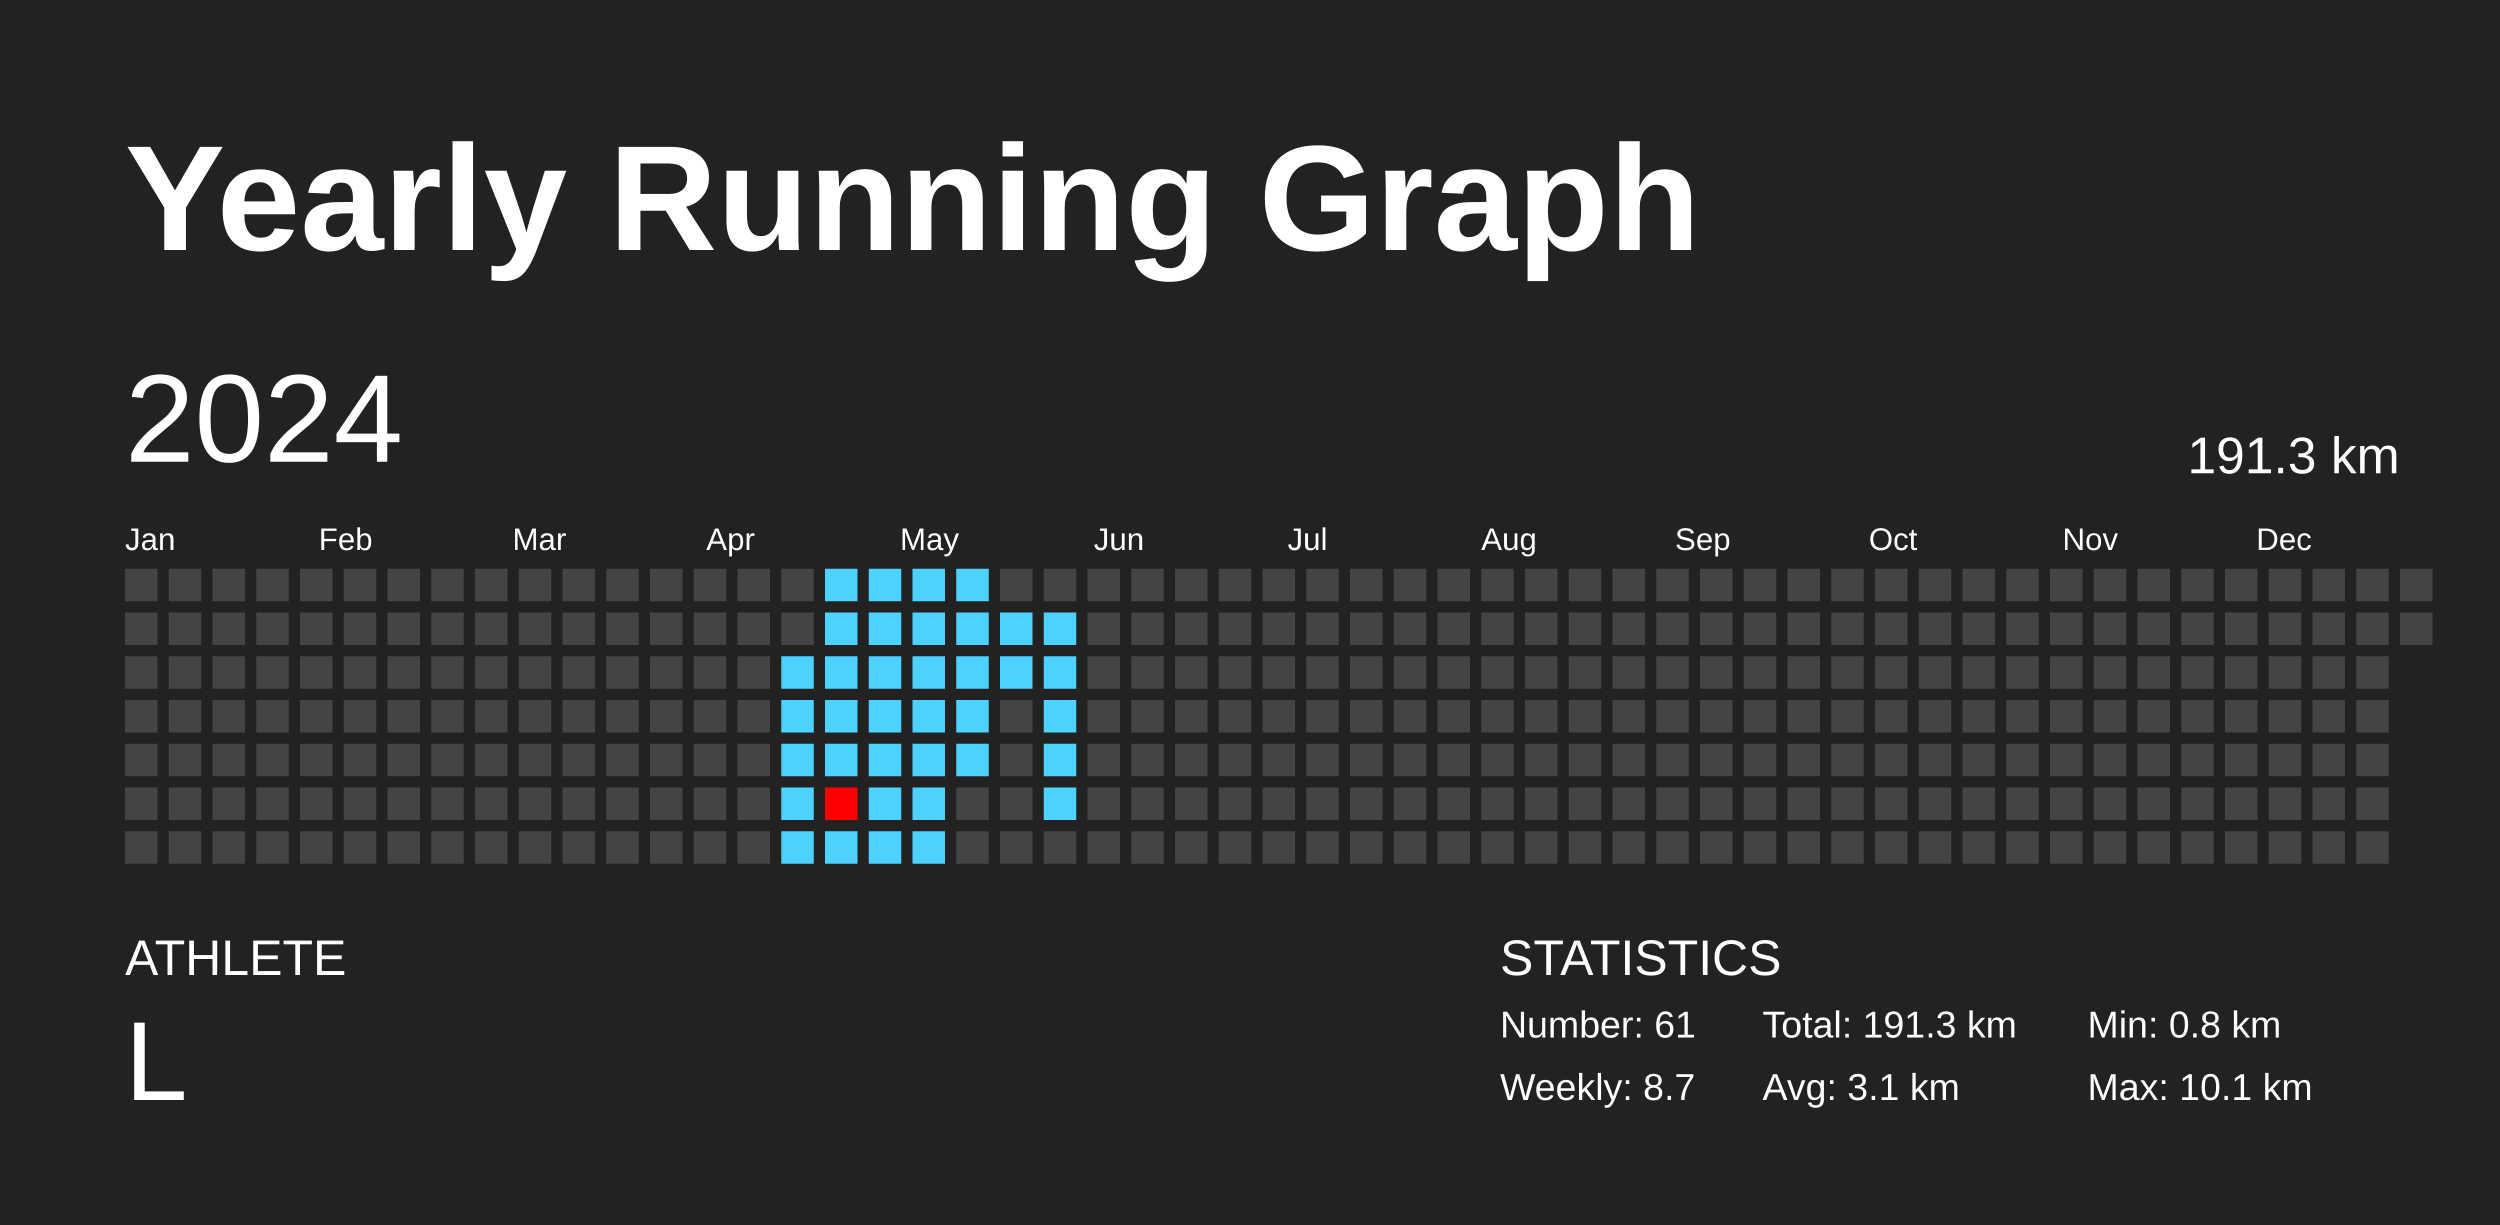
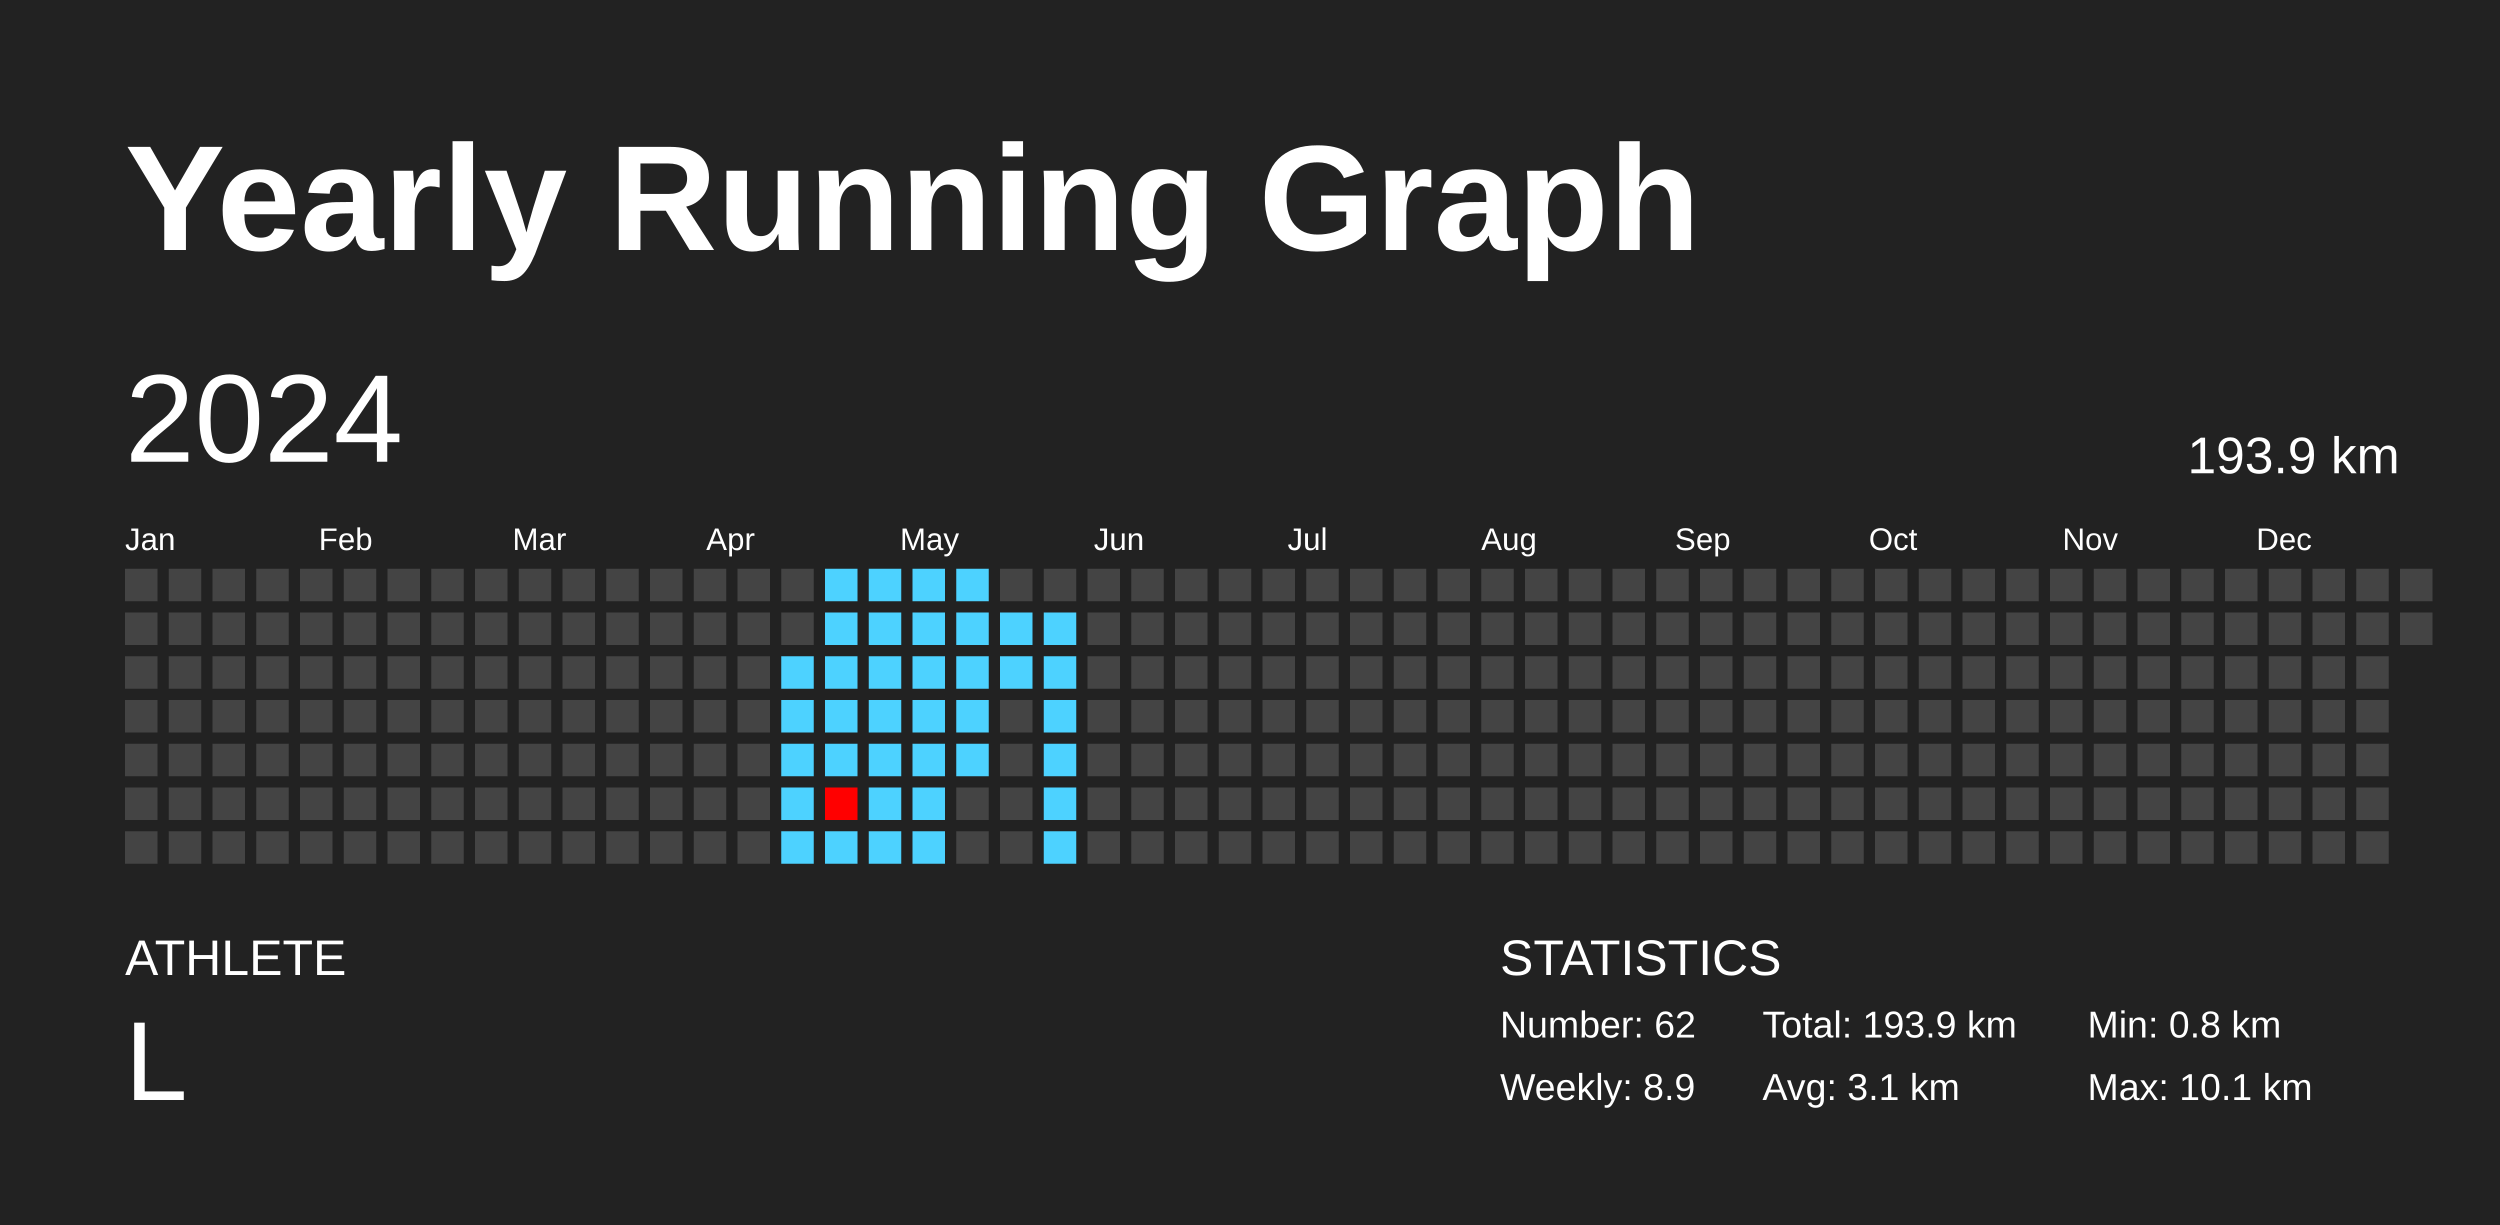
<svg xmlns="http://www.w3.org/2000/svg" baseProfile="full" height="98mm" version="1.1" viewBox="0,0,200,98" width="200mm">
  <defs />
  <rect fill="#222222" height="98" width="200" x="0" y="0" />
  <text fill="#FFFFFF" style="font-size:12px; font-family:Arial; font-weight:bold;" x="10" y="20">Yearly Running Graph</text>
  <text fill="#FFFFFF" style="font-size:4px; font-family:Arial" x="10" y="78">ATHLETE</text>
  <text fill="#FFFFFF" style="font-size:9px; font-family:Arial" x="10" y="88">L</text>
  <text fill="#FFFFFF" style="font-size:4px; font-family:Arial" x="120" y="78">STATISTICS</text>
-   <text fill="#FFFFFF" style="font-size:3px; font-family:Arial" x="120" y="83">Number: 61</text>
-   <text fill="#FFFFFF" style="font-size:3px; font-family:Arial" x="120" y="88">Weekly: 8.7</text>
-   <text fill="#FFFFFF" style="font-size:3px; font-family:Arial" x="141" y="83">Total: 191.3 km</text>
+   <text fill="#FFFFFF" style="font-size:3px; font-family:Arial" x="120" y="83">Number: 62</text>
+   <text fill="#FFFFFF" style="font-size:3px; font-family:Arial" x="120" y="88">Weekly: 8.9</text>
+   <text fill="#FFFFFF" style="font-size:3px; font-family:Arial" x="141" y="83">Total: 193.9 km</text>
  <text fill="#FFFFFF" style="font-size:3px; font-family:Arial" x="141" y="88">Avg: 3.1 km</text>
  <text fill="#FFFFFF" style="font-size:3px; font-family:Arial" x="167" y="83">Min: 0.8 km</text>
  <text fill="#FFFFFF" style="font-size:3px; font-family:Arial" x="167" y="88">Max: 10.1 km</text>
  <text dominant-baseline="hanging" fill="#FFFFFF" style="font-size:10.0px; font-family:Arial;" x="10" y="30">2024</text>
-   <text dominant-baseline="hanging" fill="#FFFFFF" style="font-size:4.125px; font-family:Arial;" x="175" y="35">191.3 km</text>
+   <text dominant-baseline="hanging" fill="#FFFFFF" style="font-size:4.125px; font-family:Arial;" x="175" y="35">193.9 km</text>
  <text fill="#FFFFFF" style="font-size:2.5px; font-family:Arial" x="10.0" y="44">Jan</text>
  <text fill="#FFFFFF" style="font-size:2.5px; font-family:Arial" x="25.5" y="44">Feb</text>
  <text fill="#FFFFFF" style="font-size:2.5px; font-family:Arial" x="41.0" y="44">Mar</text>
  <text fill="#FFFFFF" style="font-size:2.5px; font-family:Arial" x="56.5" y="44">Apr</text>
  <text fill="#FFFFFF" style="font-size:2.5px; font-family:Arial" x="72.0" y="44">May</text>
  <text fill="#FFFFFF" style="font-size:2.5px; font-family:Arial" x="87.5" y="44">Jun</text>
  <text fill="#FFFFFF" style="font-size:2.5px; font-family:Arial" x="103.0" y="44">Jul</text>
  <text fill="#FFFFFF" style="font-size:2.5px; font-family:Arial" x="118.5" y="44">Aug</text>
  <text fill="#FFFFFF" style="font-size:2.5px; font-family:Arial" x="134.0" y="44">Sep</text>
  <text fill="#FFFFFF" style="font-size:2.5px; font-family:Arial" x="149.5" y="44">Oct</text>
  <text fill="#FFFFFF" style="font-size:2.5px; font-family:Arial" x="165.0" y="44">Nov</text>
  <text fill="#FFFFFF" style="font-size:2.5px; font-family:Arial" x="180.5" y="44">Dec</text>
  <rect fill="#444444" height="2.6" width="2.6" x="10.0" y="45.5" />
  <rect fill="#444444" height="2.6" width="2.6" x="10.0" y="49.0" />
  <rect fill="#444444" height="2.6" width="2.6" x="10.0" y="52.5" />
  <rect fill="#444444" height="2.6" width="2.6" x="10.0" y="56.0" />
  <rect fill="#444444" height="2.6" width="2.6" x="10.0" y="59.5" />
  <rect fill="#444444" height="2.6" width="2.6" x="10.0" y="63.0" />
  <rect fill="#444444" height="2.6" width="2.6" x="10.0" y="66.5" />
  <rect fill="#444444" height="2.6" width="2.6" x="13.5" y="45.5" />
  <rect fill="#444444" height="2.6" width="2.6" x="13.5" y="49.0" />
  <rect fill="#444444" height="2.6" width="2.6" x="13.5" y="52.5" />
  <rect fill="#444444" height="2.6" width="2.6" x="13.5" y="56.0" />
  <rect fill="#444444" height="2.6" width="2.6" x="13.5" y="59.5" />
  <rect fill="#444444" height="2.6" width="2.6" x="13.5" y="63.0" />
  <rect fill="#444444" height="2.6" width="2.6" x="13.5" y="66.5" />
  <rect fill="#444444" height="2.6" width="2.6" x="17.0" y="45.5" />
  <rect fill="#444444" height="2.6" width="2.6" x="17.0" y="49.0" />
  <rect fill="#444444" height="2.6" width="2.6" x="17.0" y="52.5" />
  <rect fill="#444444" height="2.6" width="2.6" x="17.0" y="56.0" />
  <rect fill="#444444" height="2.6" width="2.6" x="17.0" y="59.5" />
  <rect fill="#444444" height="2.6" width="2.6" x="17.0" y="63.0" />
  <rect fill="#444444" height="2.6" width="2.6" x="17.0" y="66.5" />
  <rect fill="#444444" height="2.6" width="2.6" x="20.5" y="45.5" />
  <rect fill="#444444" height="2.6" width="2.6" x="20.5" y="49.0" />
  <rect fill="#444444" height="2.6" width="2.6" x="20.5" y="52.5" />
  <rect fill="#444444" height="2.6" width="2.6" x="20.5" y="56.0" />
  <rect fill="#444444" height="2.6" width="2.6" x="20.5" y="59.5" />
  <rect fill="#444444" height="2.6" width="2.6" x="20.5" y="63.0" />
  <rect fill="#444444" height="2.6" width="2.6" x="20.5" y="66.5" />
  <rect fill="#444444" height="2.6" width="2.6" x="24.0" y="45.5" />
  <rect fill="#444444" height="2.6" width="2.6" x="24.0" y="49.0" />
  <rect fill="#444444" height="2.6" width="2.6" x="24.0" y="52.5" />
  <rect fill="#444444" height="2.6" width="2.6" x="24.0" y="56.0" />
  <rect fill="#444444" height="2.6" width="2.6" x="24.0" y="59.5" />
  <rect fill="#444444" height="2.6" width="2.6" x="24.0" y="63.0" />
  <rect fill="#444444" height="2.6" width="2.6" x="24.0" y="66.5" />
  <rect fill="#444444" height="2.6" width="2.6" x="27.5" y="45.5" />
  <rect fill="#444444" height="2.6" width="2.6" x="27.5" y="49.0" />
  <rect fill="#444444" height="2.6" width="2.6" x="27.5" y="52.5" />
  <rect fill="#444444" height="2.6" width="2.6" x="27.5" y="56.0" />
  <rect fill="#444444" height="2.6" width="2.6" x="27.5" y="59.5" />
  <rect fill="#444444" height="2.6" width="2.6" x="27.5" y="63.0" />
  <rect fill="#444444" height="2.6" width="2.6" x="27.5" y="66.5" />
  <rect fill="#444444" height="2.6" width="2.6" x="31.0" y="45.5" />
  <rect fill="#444444" height="2.6" width="2.6" x="31.0" y="49.0" />
  <rect fill="#444444" height="2.6" width="2.6" x="31.0" y="52.5" />
  <rect fill="#444444" height="2.6" width="2.6" x="31.0" y="56.0" />
  <rect fill="#444444" height="2.6" width="2.6" x="31.0" y="59.5" />
  <rect fill="#444444" height="2.6" width="2.6" x="31.0" y="63.0" />
  <rect fill="#444444" height="2.6" width="2.6" x="31.0" y="66.5" />
  <rect fill="#444444" height="2.6" width="2.6" x="34.5" y="45.5" />
  <rect fill="#444444" height="2.6" width="2.6" x="34.5" y="49.0" />
  <rect fill="#444444" height="2.6" width="2.6" x="34.5" y="52.5" />
  <rect fill="#444444" height="2.6" width="2.6" x="34.5" y="56.0" />
  <rect fill="#444444" height="2.6" width="2.6" x="34.5" y="59.5" />
  <rect fill="#444444" height="2.6" width="2.6" x="34.5" y="63.0" />
  <rect fill="#444444" height="2.6" width="2.6" x="34.5" y="66.5" />
  <rect fill="#444444" height="2.6" width="2.6" x="38.0" y="45.5" />
  <rect fill="#444444" height="2.6" width="2.6" x="38.0" y="49.0" />
  <rect fill="#444444" height="2.6" width="2.6" x="38.0" y="52.5" />
  <rect fill="#444444" height="2.6" width="2.6" x="38.0" y="56.0" />
  <rect fill="#444444" height="2.6" width="2.6" x="38.0" y="59.5" />
  <rect fill="#444444" height="2.6" width="2.6" x="38.0" y="63.0" />
  <rect fill="#444444" height="2.6" width="2.6" x="38.0" y="66.5" />
  <rect fill="#444444" height="2.6" width="2.6" x="41.5" y="45.5" />
  <rect fill="#444444" height="2.6" width="2.6" x="41.5" y="49.0" />
  <rect fill="#444444" height="2.6" width="2.6" x="41.5" y="52.5" />
  <rect fill="#444444" height="2.6" width="2.6" x="41.5" y="56.0" />
  <rect fill="#444444" height="2.6" width="2.6" x="41.5" y="59.5" />
  <rect fill="#444444" height="2.6" width="2.6" x="41.5" y="63.0" />
  <rect fill="#444444" height="2.6" width="2.6" x="41.5" y="66.5" />
  <rect fill="#444444" height="2.6" width="2.6" x="45.0" y="45.5" />
  <rect fill="#444444" height="2.6" width="2.6" x="45.0" y="49.0" />
  <rect fill="#444444" height="2.6" width="2.6" x="45.0" y="52.5" />
  <rect fill="#444444" height="2.6" width="2.6" x="45.0" y="56.0" />
  <rect fill="#444444" height="2.6" width="2.6" x="45.0" y="59.5" />
  <rect fill="#444444" height="2.6" width="2.6" x="45.0" y="63.0" />
  <rect fill="#444444" height="2.6" width="2.6" x="45.0" y="66.5" />
  <rect fill="#444444" height="2.6" width="2.6" x="48.5" y="45.5" />
  <rect fill="#444444" height="2.6" width="2.6" x="48.5" y="49.0" />
  <rect fill="#444444" height="2.6" width="2.6" x="48.5" y="52.5" />
  <rect fill="#444444" height="2.6" width="2.6" x="48.5" y="56.0" />
  <rect fill="#444444" height="2.6" width="2.6" x="48.5" y="59.5" />
  <rect fill="#444444" height="2.6" width="2.6" x="48.5" y="63.0" />
  <rect fill="#444444" height="2.6" width="2.6" x="48.5" y="66.5" />
  <rect fill="#444444" height="2.6" width="2.6" x="52.0" y="45.5" />
  <rect fill="#444444" height="2.6" width="2.6" x="52.0" y="49.0" />
  <rect fill="#444444" height="2.6" width="2.6" x="52.0" y="52.5" />
  <rect fill="#444444" height="2.6" width="2.6" x="52.0" y="56.0" />
  <rect fill="#444444" height="2.6" width="2.6" x="52.0" y="59.5" />
  <rect fill="#444444" height="2.6" width="2.6" x="52.0" y="63.0" />
  <rect fill="#444444" height="2.6" width="2.6" x="52.0" y="66.5" />
  <rect fill="#444444" height="2.6" width="2.6" x="55.5" y="45.5" />
  <rect fill="#444444" height="2.6" width="2.6" x="55.5" y="49.0" />
  <rect fill="#444444" height="2.6" width="2.6" x="55.5" y="52.5" />
  <rect fill="#444444" height="2.6" width="2.6" x="55.5" y="56.0" />
  <rect fill="#444444" height="2.6" width="2.6" x="55.5" y="59.5" />
  <rect fill="#444444" height="2.6" width="2.6" x="55.5" y="63.0" />
  <rect fill="#444444" height="2.6" width="2.6" x="55.5" y="66.5" />
  <rect fill="#444444" height="2.6" width="2.6" x="59.0" y="45.5" />
  <rect fill="#444444" height="2.6" width="2.6" x="59.0" y="49.0" />
  <rect fill="#444444" height="2.6" width="2.6" x="59.0" y="52.5" />
  <rect fill="#444444" height="2.6" width="2.6" x="59.0" y="56.0" />
  <rect fill="#444444" height="2.6" width="2.6" x="59.0" y="59.5" />
  <rect fill="#444444" height="2.6" width="2.6" x="59.0" y="63.0" />
  <rect fill="#444444" height="2.6" width="2.6" x="59.0" y="66.5" />
  <rect fill="#444444" height="2.6" width="2.6" x="62.5" y="45.5" />
  <rect fill="#444444" height="2.6" width="2.6" x="62.5" y="49.0" />
  <rect fill="#4dd2ff" height="2.6" width="2.6" x="62.5" y="52.5" />
  <rect fill="#4dd2ff" height="2.6" width="2.6" x="62.5" y="56.0" />
  <rect fill="#4dd2ff" height="2.6" width="2.6" x="62.5" y="59.5" />
  <rect fill="#4dd2ff" height="2.6" width="2.6" x="62.5" y="63.0" />
  <rect fill="#4dd2ff" height="2.6" width="2.6" x="62.5" y="66.5" />
  <rect fill="#4dd2ff" height="2.6" width="2.6" x="66.0" y="45.5" />
  <rect fill="#4dd2ff" height="2.6" width="2.6" x="66.0" y="49.0" />
  <rect fill="#4dd2ff" height="2.6" width="2.6" x="66.0" y="52.5" />
  <rect fill="#4dd2ff" height="2.6" width="2.6" x="66.0" y="56.0" />
  <rect fill="#4dd2ff" height="2.6" width="2.6" x="66.0" y="59.5" />
  <rect fill="red" height="2.6" width="2.6" x="66.0" y="63.0" />
  <rect fill="#4dd2ff" height="2.6" width="2.6" x="66.0" y="66.5" />
  <rect fill="#4dd2ff" height="2.6" width="2.6" x="69.5" y="45.5" />
  <rect fill="#4dd2ff" height="2.6" width="2.6" x="69.5" y="49.0" />
  <rect fill="#4dd2ff" height="2.6" width="2.6" x="69.5" y="52.5" />
  <rect fill="#4dd2ff" height="2.6" width="2.6" x="69.5" y="56.0" />
  <rect fill="#4dd2ff" height="2.6" width="2.6" x="69.5" y="59.5" />
  <rect fill="#4dd2ff" height="2.6" width="2.6" x="69.5" y="63.0" />
  <rect fill="#4dd2ff" height="2.6" width="2.6" x="69.5" y="66.5" />
  <rect fill="#4dd2ff" height="2.6" width="2.6" x="73.0" y="45.5" />
  <rect fill="#4dd2ff" height="2.6" width="2.6" x="73.0" y="49.0" />
  <rect fill="#4dd2ff" height="2.6" width="2.6" x="73.0" y="52.5" />
  <rect fill="#4dd2ff" height="2.6" width="2.6" x="73.0" y="56.0" />
  <rect fill="#4dd2ff" height="2.6" width="2.6" x="73.0" y="59.5" />
  <rect fill="#4dd2ff" height="2.6" width="2.6" x="73.0" y="63.0" />
  <rect fill="#4dd2ff" height="2.6" width="2.6" x="73.0" y="66.5" />
  <rect fill="#4dd2ff" height="2.6" width="2.6" x="76.5" y="45.5" />
  <rect fill="#4dd2ff" height="2.6" width="2.6" x="76.5" y="49.0" />
  <rect fill="#4dd2ff" height="2.6" width="2.6" x="76.5" y="52.5" />
  <rect fill="#4dd2ff" height="2.6" width="2.6" x="76.5" y="56.0" />
  <rect fill="#4dd2ff" height="2.6" width="2.6" x="76.5" y="59.5" />
  <rect fill="#444444" height="2.6" width="2.6" x="76.5" y="63.0" />
  <rect fill="#444444" height="2.6" width="2.6" x="76.5" y="66.5" />
  <rect fill="#444444" height="2.6" width="2.6" x="80.0" y="45.5" />
  <rect fill="#4dd2ff" height="2.6" width="2.6" x="80.0" y="49.0" />
  <rect fill="#4dd2ff" height="2.6" width="2.6" x="80.0" y="52.5" />
  <rect fill="#444444" height="2.6" width="2.6" x="80.0" y="56.0" />
  <rect fill="#444444" height="2.6" width="2.6" x="80.0" y="59.5" />
  <rect fill="#444444" height="2.6" width="2.6" x="80.0" y="63.0" />
  <rect fill="#444444" height="2.6" width="2.6" x="80.0" y="66.5" />
  <rect fill="#444444" height="2.6" width="2.6" x="83.5" y="45.5" />
  <rect fill="#4dd2ff" height="2.6" width="2.6" x="83.5" y="49.0" />
  <rect fill="#4dd2ff" height="2.6" width="2.6" x="83.5" y="52.5" />
  <rect fill="#4dd2ff" height="2.6" width="2.6" x="83.5" y="56.0" />
  <rect fill="#4dd2ff" height="2.6" width="2.6" x="83.5" y="59.5" />
  <rect fill="#4dd2ff" height="2.6" width="2.6" x="83.5" y="63.0" />
-   <rect fill="#444444" height="2.6" width="2.6" x="83.5" y="66.5" />
+   <rect fill="#4dd2ff" height="2.6" width="2.6" x="83.5" y="66.5" />
  <rect fill="#444444" height="2.6" width="2.6" x="87.0" y="45.5" />
  <rect fill="#444444" height="2.6" width="2.6" x="87.0" y="49.0" />
  <rect fill="#444444" height="2.6" width="2.6" x="87.0" y="52.5" />
  <rect fill="#444444" height="2.6" width="2.6" x="87.0" y="56.0" />
  <rect fill="#444444" height="2.6" width="2.6" x="87.0" y="59.5" />
  <rect fill="#444444" height="2.6" width="2.6" x="87.0" y="63.0" />
  <rect fill="#444444" height="2.6" width="2.6" x="87.0" y="66.5" />
  <rect fill="#444444" height="2.6" width="2.6" x="90.5" y="45.5" />
  <rect fill="#444444" height="2.6" width="2.6" x="90.5" y="49.0" />
  <rect fill="#444444" height="2.6" width="2.6" x="90.5" y="52.5" />
  <rect fill="#444444" height="2.6" width="2.6" x="90.5" y="56.0" />
  <rect fill="#444444" height="2.6" width="2.6" x="90.5" y="59.5" />
  <rect fill="#444444" height="2.6" width="2.6" x="90.5" y="63.0" />
  <rect fill="#444444" height="2.6" width="2.6" x="90.5" y="66.5" />
  <rect fill="#444444" height="2.6" width="2.6" x="94.0" y="45.5" />
  <rect fill="#444444" height="2.6" width="2.6" x="94.0" y="49.0" />
  <rect fill="#444444" height="2.6" width="2.6" x="94.0" y="52.5" />
  <rect fill="#444444" height="2.6" width="2.6" x="94.0" y="56.0" />
  <rect fill="#444444" height="2.6" width="2.6" x="94.0" y="59.5" />
  <rect fill="#444444" height="2.6" width="2.6" x="94.0" y="63.0" />
  <rect fill="#444444" height="2.6" width="2.6" x="94.0" y="66.5" />
  <rect fill="#444444" height="2.6" width="2.6" x="97.5" y="45.5" />
  <rect fill="#444444" height="2.6" width="2.6" x="97.5" y="49.0" />
  <rect fill="#444444" height="2.6" width="2.6" x="97.5" y="52.5" />
  <rect fill="#444444" height="2.6" width="2.6" x="97.5" y="56.0" />
  <rect fill="#444444" height="2.6" width="2.6" x="97.5" y="59.5" />
  <rect fill="#444444" height="2.6" width="2.6" x="97.5" y="63.0" />
  <rect fill="#444444" height="2.6" width="2.6" x="97.5" y="66.5" />
  <rect fill="#444444" height="2.6" width="2.6" x="101.0" y="45.5" />
  <rect fill="#444444" height="2.6" width="2.6" x="101.0" y="49.0" />
  <rect fill="#444444" height="2.6" width="2.6" x="101.0" y="52.5" />
  <rect fill="#444444" height="2.6" width="2.6" x="101.0" y="56.0" />
  <rect fill="#444444" height="2.6" width="2.6" x="101.0" y="59.5" />
  <rect fill="#444444" height="2.6" width="2.6" x="101.0" y="63.0" />
  <rect fill="#444444" height="2.6" width="2.6" x="101.0" y="66.5" />
  <rect fill="#444444" height="2.6" width="2.6" x="104.5" y="45.5" />
  <rect fill="#444444" height="2.6" width="2.6" x="104.5" y="49.0" />
  <rect fill="#444444" height="2.6" width="2.6" x="104.5" y="52.5" />
  <rect fill="#444444" height="2.6" width="2.6" x="104.5" y="56.0" />
  <rect fill="#444444" height="2.6" width="2.6" x="104.5" y="59.5" />
  <rect fill="#444444" height="2.6" width="2.6" x="104.5" y="63.0" />
  <rect fill="#444444" height="2.6" width="2.6" x="104.5" y="66.5" />
  <rect fill="#444444" height="2.6" width="2.6" x="108.0" y="45.5" />
  <rect fill="#444444" height="2.6" width="2.6" x="108.0" y="49.0" />
  <rect fill="#444444" height="2.6" width="2.6" x="108.0" y="52.5" />
  <rect fill="#444444" height="2.6" width="2.6" x="108.0" y="56.0" />
  <rect fill="#444444" height="2.6" width="2.6" x="108.0" y="59.5" />
  <rect fill="#444444" height="2.6" width="2.6" x="108.0" y="63.0" />
  <rect fill="#444444" height="2.6" width="2.6" x="108.0" y="66.5" />
  <rect fill="#444444" height="2.6" width="2.6" x="111.5" y="45.5" />
  <rect fill="#444444" height="2.6" width="2.6" x="111.5" y="49.0" />
  <rect fill="#444444" height="2.6" width="2.6" x="111.5" y="52.5" />
  <rect fill="#444444" height="2.6" width="2.6" x="111.5" y="56.0" />
  <rect fill="#444444" height="2.6" width="2.6" x="111.5" y="59.5" />
  <rect fill="#444444" height="2.6" width="2.6" x="111.5" y="63.0" />
  <rect fill="#444444" height="2.6" width="2.6" x="111.5" y="66.5" />
  <rect fill="#444444" height="2.6" width="2.6" x="115.0" y="45.5" />
  <rect fill="#444444" height="2.6" width="2.6" x="115.0" y="49.0" />
  <rect fill="#444444" height="2.6" width="2.6" x="115.0" y="52.5" />
  <rect fill="#444444" height="2.6" width="2.6" x="115.0" y="56.0" />
  <rect fill="#444444" height="2.6" width="2.6" x="115.0" y="59.5" />
  <rect fill="#444444" height="2.6" width="2.6" x="115.0" y="63.0" />
  <rect fill="#444444" height="2.6" width="2.6" x="115.0" y="66.5" />
  <rect fill="#444444" height="2.6" width="2.6" x="118.5" y="45.5" />
  <rect fill="#444444" height="2.6" width="2.6" x="118.5" y="49.0" />
  <rect fill="#444444" height="2.6" width="2.6" x="118.5" y="52.5" />
  <rect fill="#444444" height="2.6" width="2.6" x="118.5" y="56.0" />
  <rect fill="#444444" height="2.6" width="2.6" x="118.5" y="59.5" />
  <rect fill="#444444" height="2.6" width="2.6" x="118.5" y="63.0" />
  <rect fill="#444444" height="2.6" width="2.6" x="118.5" y="66.5" />
  <rect fill="#444444" height="2.6" width="2.6" x="122.0" y="45.5" />
  <rect fill="#444444" height="2.6" width="2.6" x="122.0" y="49.0" />
  <rect fill="#444444" height="2.6" width="2.6" x="122.0" y="52.5" />
  <rect fill="#444444" height="2.6" width="2.6" x="122.0" y="56.0" />
  <rect fill="#444444" height="2.6" width="2.6" x="122.0" y="59.5" />
  <rect fill="#444444" height="2.6" width="2.6" x="122.0" y="63.0" />
  <rect fill="#444444" height="2.6" width="2.6" x="122.0" y="66.5" />
  <rect fill="#444444" height="2.6" width="2.6" x="125.5" y="45.5" />
  <rect fill="#444444" height="2.6" width="2.6" x="125.5" y="49.0" />
  <rect fill="#444444" height="2.6" width="2.6" x="125.5" y="52.5" />
  <rect fill="#444444" height="2.6" width="2.6" x="125.5" y="56.0" />
  <rect fill="#444444" height="2.6" width="2.6" x="125.5" y="59.5" />
  <rect fill="#444444" height="2.6" width="2.6" x="125.5" y="63.0" />
  <rect fill="#444444" height="2.6" width="2.6" x="125.5" y="66.5" />
  <rect fill="#444444" height="2.6" width="2.6" x="129.0" y="45.5" />
  <rect fill="#444444" height="2.6" width="2.6" x="129.0" y="49.0" />
  <rect fill="#444444" height="2.6" width="2.6" x="129.0" y="52.5" />
  <rect fill="#444444" height="2.6" width="2.6" x="129.0" y="56.0" />
  <rect fill="#444444" height="2.6" width="2.6" x="129.0" y="59.5" />
  <rect fill="#444444" height="2.6" width="2.6" x="129.0" y="63.0" />
  <rect fill="#444444" height="2.6" width="2.6" x="129.0" y="66.5" />
  <rect fill="#444444" height="2.6" width="2.6" x="132.5" y="45.5" />
  <rect fill="#444444" height="2.6" width="2.6" x="132.5" y="49.0" />
  <rect fill="#444444" height="2.6" width="2.6" x="132.5" y="52.5" />
  <rect fill="#444444" height="2.6" width="2.6" x="132.5" y="56.0" />
  <rect fill="#444444" height="2.6" width="2.6" x="132.5" y="59.5" />
  <rect fill="#444444" height="2.6" width="2.6" x="132.5" y="63.0" />
  <rect fill="#444444" height="2.6" width="2.6" x="132.5" y="66.5" />
  <rect fill="#444444" height="2.6" width="2.6" x="136.0" y="45.5" />
  <rect fill="#444444" height="2.6" width="2.6" x="136.0" y="49.0" />
  <rect fill="#444444" height="2.6" width="2.6" x="136.0" y="52.5" />
  <rect fill="#444444" height="2.6" width="2.6" x="136.0" y="56.0" />
  <rect fill="#444444" height="2.6" width="2.6" x="136.0" y="59.5" />
  <rect fill="#444444" height="2.6" width="2.6" x="136.0" y="63.0" />
  <rect fill="#444444" height="2.6" width="2.6" x="136.0" y="66.5" />
  <rect fill="#444444" height="2.6" width="2.6" x="139.5" y="45.5" />
  <rect fill="#444444" height="2.6" width="2.6" x="139.5" y="49.0" />
  <rect fill="#444444" height="2.6" width="2.6" x="139.5" y="52.5" />
  <rect fill="#444444" height="2.6" width="2.6" x="139.5" y="56.0" />
  <rect fill="#444444" height="2.6" width="2.6" x="139.5" y="59.5" />
  <rect fill="#444444" height="2.6" width="2.6" x="139.5" y="63.0" />
  <rect fill="#444444" height="2.6" width="2.6" x="139.5" y="66.5" />
  <rect fill="#444444" height="2.6" width="2.6" x="143.0" y="45.5" />
  <rect fill="#444444" height="2.6" width="2.6" x="143.0" y="49.0" />
  <rect fill="#444444" height="2.6" width="2.6" x="143.0" y="52.5" />
  <rect fill="#444444" height="2.6" width="2.6" x="143.0" y="56.0" />
  <rect fill="#444444" height="2.6" width="2.6" x="143.0" y="59.5" />
  <rect fill="#444444" height="2.6" width="2.6" x="143.0" y="63.0" />
  <rect fill="#444444" height="2.6" width="2.6" x="143.0" y="66.5" />
  <rect fill="#444444" height="2.6" width="2.6" x="146.5" y="45.5" />
  <rect fill="#444444" height="2.6" width="2.6" x="146.5" y="49.0" />
  <rect fill="#444444" height="2.6" width="2.6" x="146.5" y="52.5" />
  <rect fill="#444444" height="2.6" width="2.6" x="146.5" y="56.0" />
  <rect fill="#444444" height="2.6" width="2.6" x="146.5" y="59.5" />
  <rect fill="#444444" height="2.6" width="2.6" x="146.5" y="63.0" />
  <rect fill="#444444" height="2.6" width="2.6" x="146.5" y="66.5" />
  <rect fill="#444444" height="2.6" width="2.6" x="150.0" y="45.5" />
  <rect fill="#444444" height="2.6" width="2.6" x="150.0" y="49.0" />
  <rect fill="#444444" height="2.6" width="2.6" x="150.0" y="52.5" />
  <rect fill="#444444" height="2.6" width="2.6" x="150.0" y="56.0" />
  <rect fill="#444444" height="2.6" width="2.6" x="150.0" y="59.5" />
  <rect fill="#444444" height="2.6" width="2.6" x="150.0" y="63.0" />
  <rect fill="#444444" height="2.6" width="2.6" x="150.0" y="66.5" />
  <rect fill="#444444" height="2.6" width="2.6" x="153.5" y="45.5" />
  <rect fill="#444444" height="2.6" width="2.6" x="153.5" y="49.0" />
  <rect fill="#444444" height="2.6" width="2.6" x="153.5" y="52.5" />
  <rect fill="#444444" height="2.6" width="2.6" x="153.5" y="56.0" />
  <rect fill="#444444" height="2.6" width="2.6" x="153.5" y="59.5" />
  <rect fill="#444444" height="2.6" width="2.6" x="153.5" y="63.0" />
  <rect fill="#444444" height="2.6" width="2.6" x="153.5" y="66.5" />
  <rect fill="#444444" height="2.6" width="2.6" x="157.0" y="45.5" />
  <rect fill="#444444" height="2.6" width="2.6" x="157.0" y="49.0" />
  <rect fill="#444444" height="2.6" width="2.6" x="157.0" y="52.5" />
  <rect fill="#444444" height="2.6" width="2.6" x="157.0" y="56.0" />
  <rect fill="#444444" height="2.6" width="2.6" x="157.0" y="59.5" />
  <rect fill="#444444" height="2.6" width="2.6" x="157.0" y="63.0" />
  <rect fill="#444444" height="2.6" width="2.6" x="157.0" y="66.5" />
  <rect fill="#444444" height="2.6" width="2.6" x="160.5" y="45.5" />
  <rect fill="#444444" height="2.6" width="2.6" x="160.5" y="49.0" />
  <rect fill="#444444" height="2.6" width="2.6" x="160.5" y="52.5" />
  <rect fill="#444444" height="2.6" width="2.6" x="160.5" y="56.0" />
  <rect fill="#444444" height="2.6" width="2.6" x="160.5" y="59.5" />
  <rect fill="#444444" height="2.6" width="2.6" x="160.5" y="63.0" />
  <rect fill="#444444" height="2.6" width="2.6" x="160.5" y="66.5" />
  <rect fill="#444444" height="2.6" width="2.6" x="164.0" y="45.5" />
  <rect fill="#444444" height="2.6" width="2.6" x="164.0" y="49.0" />
  <rect fill="#444444" height="2.6" width="2.6" x="164.0" y="52.5" />
  <rect fill="#444444" height="2.6" width="2.6" x="164.0" y="56.0" />
  <rect fill="#444444" height="2.6" width="2.6" x="164.0" y="59.5" />
  <rect fill="#444444" height="2.6" width="2.6" x="164.0" y="63.0" />
  <rect fill="#444444" height="2.6" width="2.6" x="164.0" y="66.5" />
  <rect fill="#444444" height="2.6" width="2.6" x="167.5" y="45.5" />
  <rect fill="#444444" height="2.6" width="2.6" x="167.5" y="49.0" />
  <rect fill="#444444" height="2.6" width="2.6" x="167.5" y="52.5" />
  <rect fill="#444444" height="2.6" width="2.6" x="167.5" y="56.0" />
  <rect fill="#444444" height="2.6" width="2.6" x="167.5" y="59.5" />
  <rect fill="#444444" height="2.6" width="2.6" x="167.5" y="63.0" />
  <rect fill="#444444" height="2.6" width="2.6" x="167.5" y="66.5" />
  <rect fill="#444444" height="2.6" width="2.6" x="171.0" y="45.5" />
  <rect fill="#444444" height="2.6" width="2.6" x="171.0" y="49.0" />
  <rect fill="#444444" height="2.6" width="2.6" x="171.0" y="52.5" />
  <rect fill="#444444" height="2.6" width="2.6" x="171.0" y="56.0" />
  <rect fill="#444444" height="2.6" width="2.6" x="171.0" y="59.5" />
  <rect fill="#444444" height="2.6" width="2.6" x="171.0" y="63.0" />
  <rect fill="#444444" height="2.6" width="2.6" x="171.0" y="66.5" />
  <rect fill="#444444" height="2.6" width="2.6" x="174.5" y="45.5" />
  <rect fill="#444444" height="2.6" width="2.6" x="174.5" y="49.0" />
  <rect fill="#444444" height="2.6" width="2.6" x="174.5" y="52.5" />
  <rect fill="#444444" height="2.6" width="2.6" x="174.5" y="56.0" />
  <rect fill="#444444" height="2.6" width="2.6" x="174.5" y="59.5" />
  <rect fill="#444444" height="2.6" width="2.6" x="174.5" y="63.0" />
  <rect fill="#444444" height="2.6" width="2.6" x="174.5" y="66.5" />
  <rect fill="#444444" height="2.6" width="2.6" x="178.0" y="45.5" />
  <rect fill="#444444" height="2.6" width="2.6" x="178.0" y="49.0" />
  <rect fill="#444444" height="2.6" width="2.6" x="178.0" y="52.5" />
  <rect fill="#444444" height="2.6" width="2.6" x="178.0" y="56.0" />
  <rect fill="#444444" height="2.6" width="2.6" x="178.0" y="59.5" />
  <rect fill="#444444" height="2.6" width="2.6" x="178.0" y="63.0" />
  <rect fill="#444444" height="2.6" width="2.6" x="178.0" y="66.5" />
  <rect fill="#444444" height="2.6" width="2.6" x="181.5" y="45.5" />
  <rect fill="#444444" height="2.6" width="2.6" x="181.5" y="49.0" />
  <rect fill="#444444" height="2.6" width="2.6" x="181.5" y="52.5" />
  <rect fill="#444444" height="2.6" width="2.6" x="181.5" y="56.0" />
  <rect fill="#444444" height="2.6" width="2.6" x="181.5" y="59.5" />
  <rect fill="#444444" height="2.6" width="2.6" x="181.5" y="63.0" />
  <rect fill="#444444" height="2.6" width="2.6" x="181.5" y="66.5" />
  <rect fill="#444444" height="2.6" width="2.6" x="185.0" y="45.5" />
  <rect fill="#444444" height="2.6" width="2.6" x="185.0" y="49.0" />
  <rect fill="#444444" height="2.6" width="2.6" x="185.0" y="52.5" />
  <rect fill="#444444" height="2.6" width="2.6" x="185.0" y="56.0" />
  <rect fill="#444444" height="2.6" width="2.6" x="185.0" y="59.5" />
  <rect fill="#444444" height="2.6" width="2.6" x="185.0" y="63.0" />
  <rect fill="#444444" height="2.6" width="2.6" x="185.0" y="66.5" />
  <rect fill="#444444" height="2.6" width="2.6" x="188.5" y="45.5" />
  <rect fill="#444444" height="2.6" width="2.6" x="188.5" y="49.0" />
  <rect fill="#444444" height="2.6" width="2.6" x="188.5" y="52.5" />
  <rect fill="#444444" height="2.6" width="2.6" x="188.5" y="56.0" />
  <rect fill="#444444" height="2.6" width="2.6" x="188.5" y="59.5" />
  <rect fill="#444444" height="2.6" width="2.6" x="188.5" y="63.0" />
  <rect fill="#444444" height="2.6" width="2.6" x="188.5" y="66.5" />
  <rect fill="#444444" height="2.6" width="2.6" x="192.0" y="45.5" />
  <rect fill="#444444" height="2.6" width="2.6" x="192.0" y="49.0" />
</svg>
